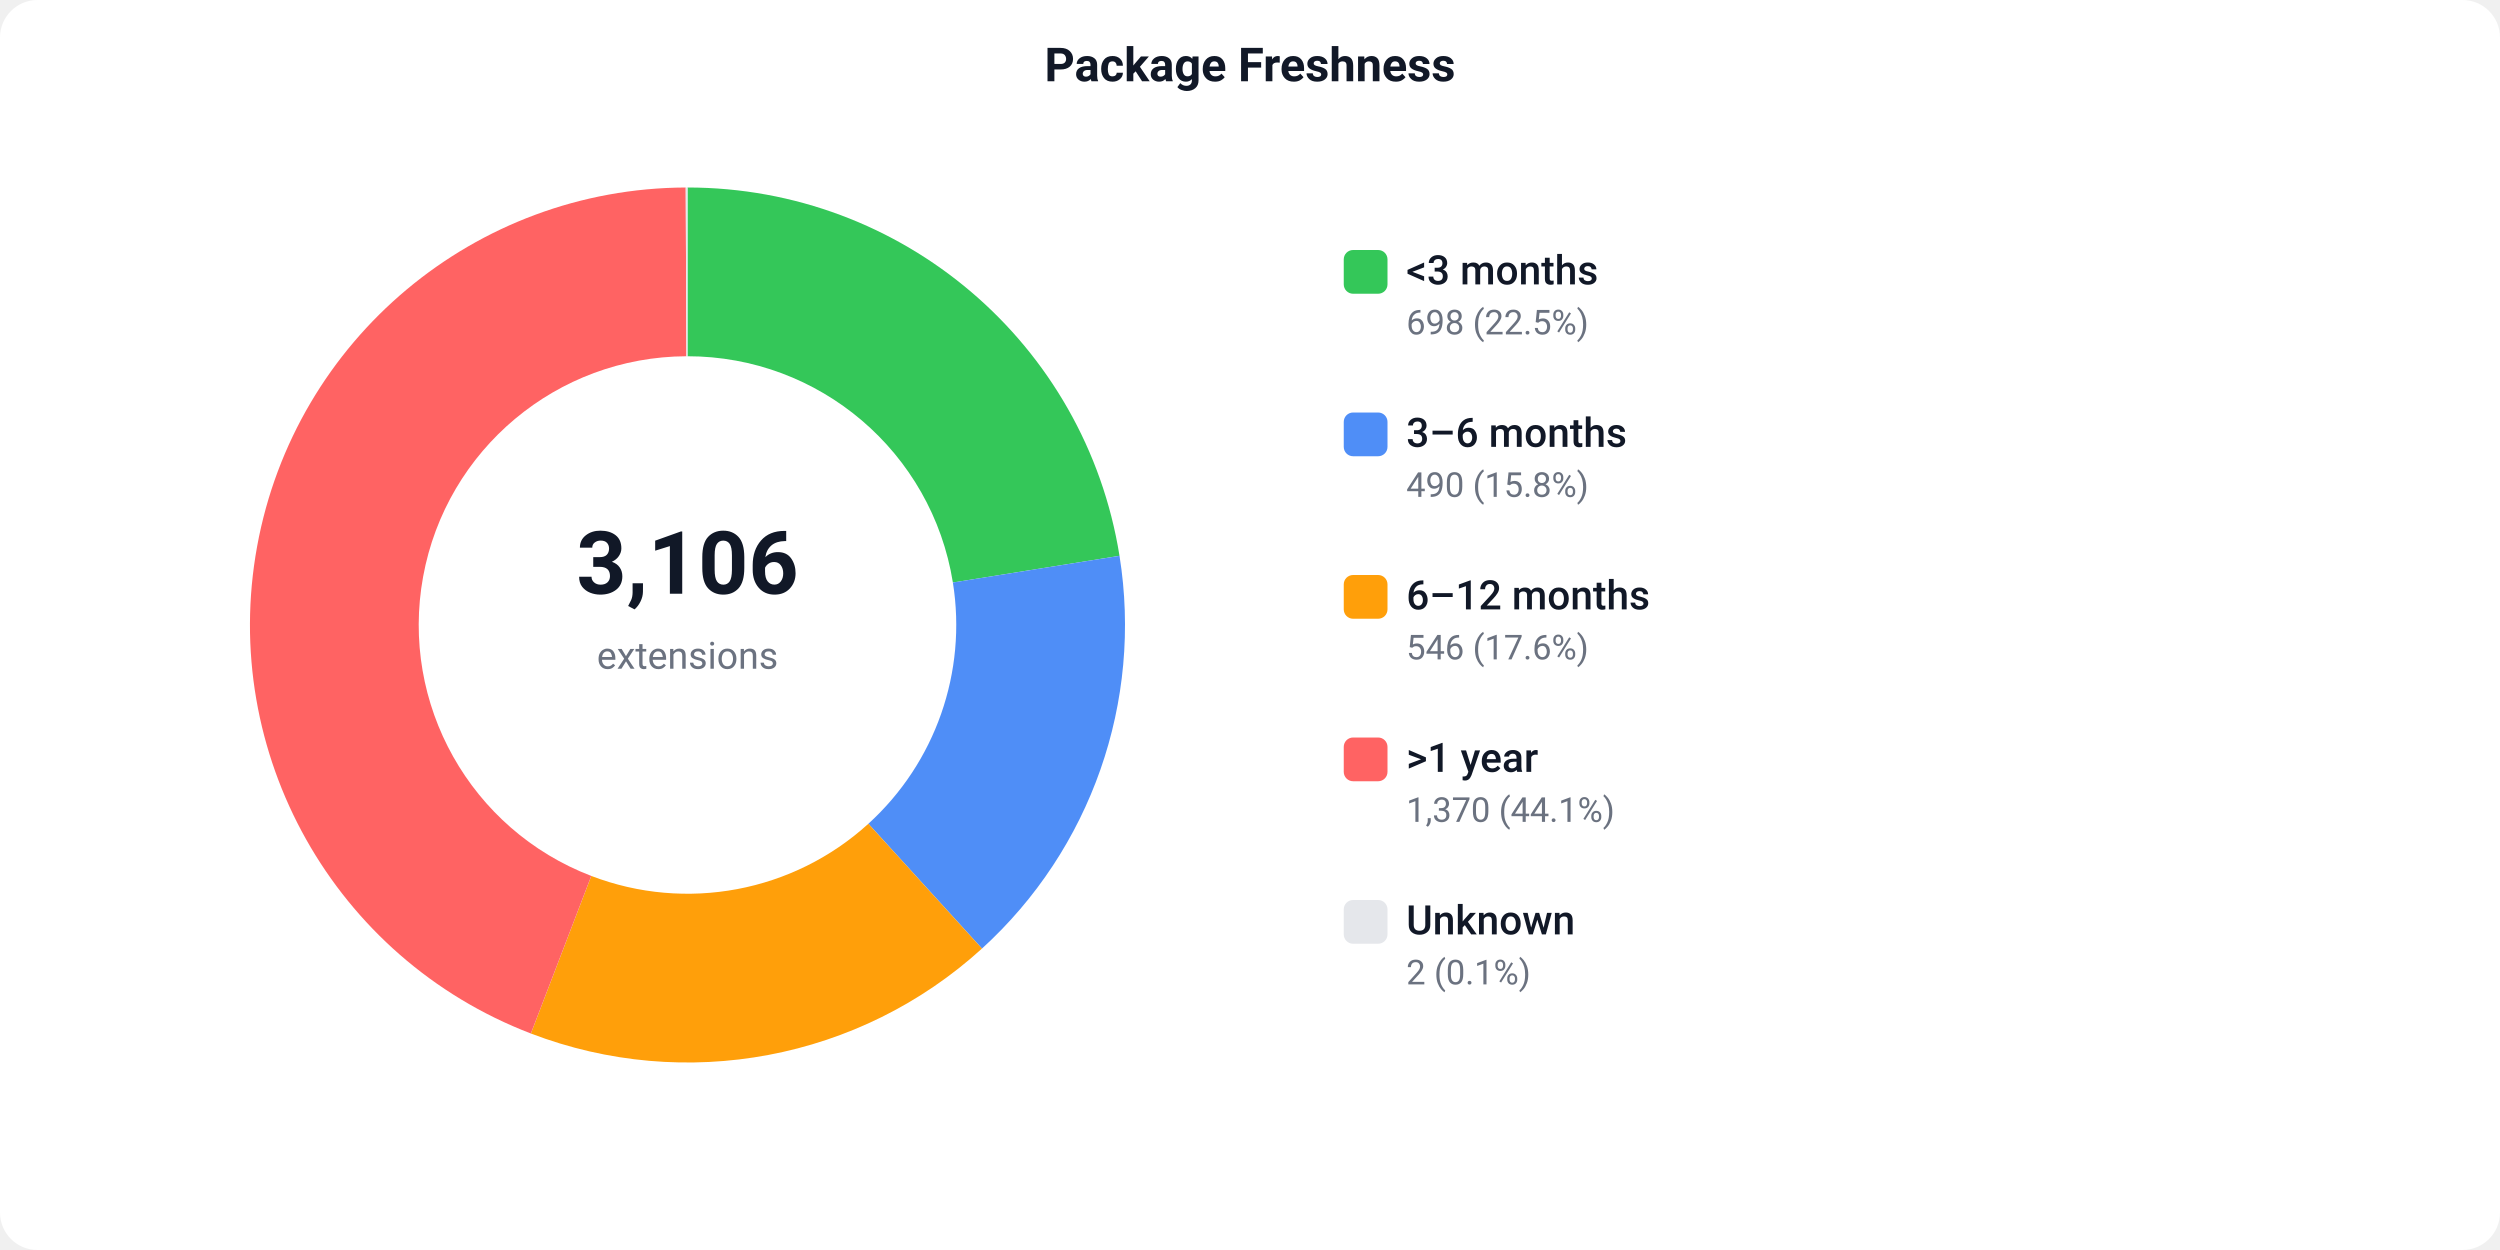
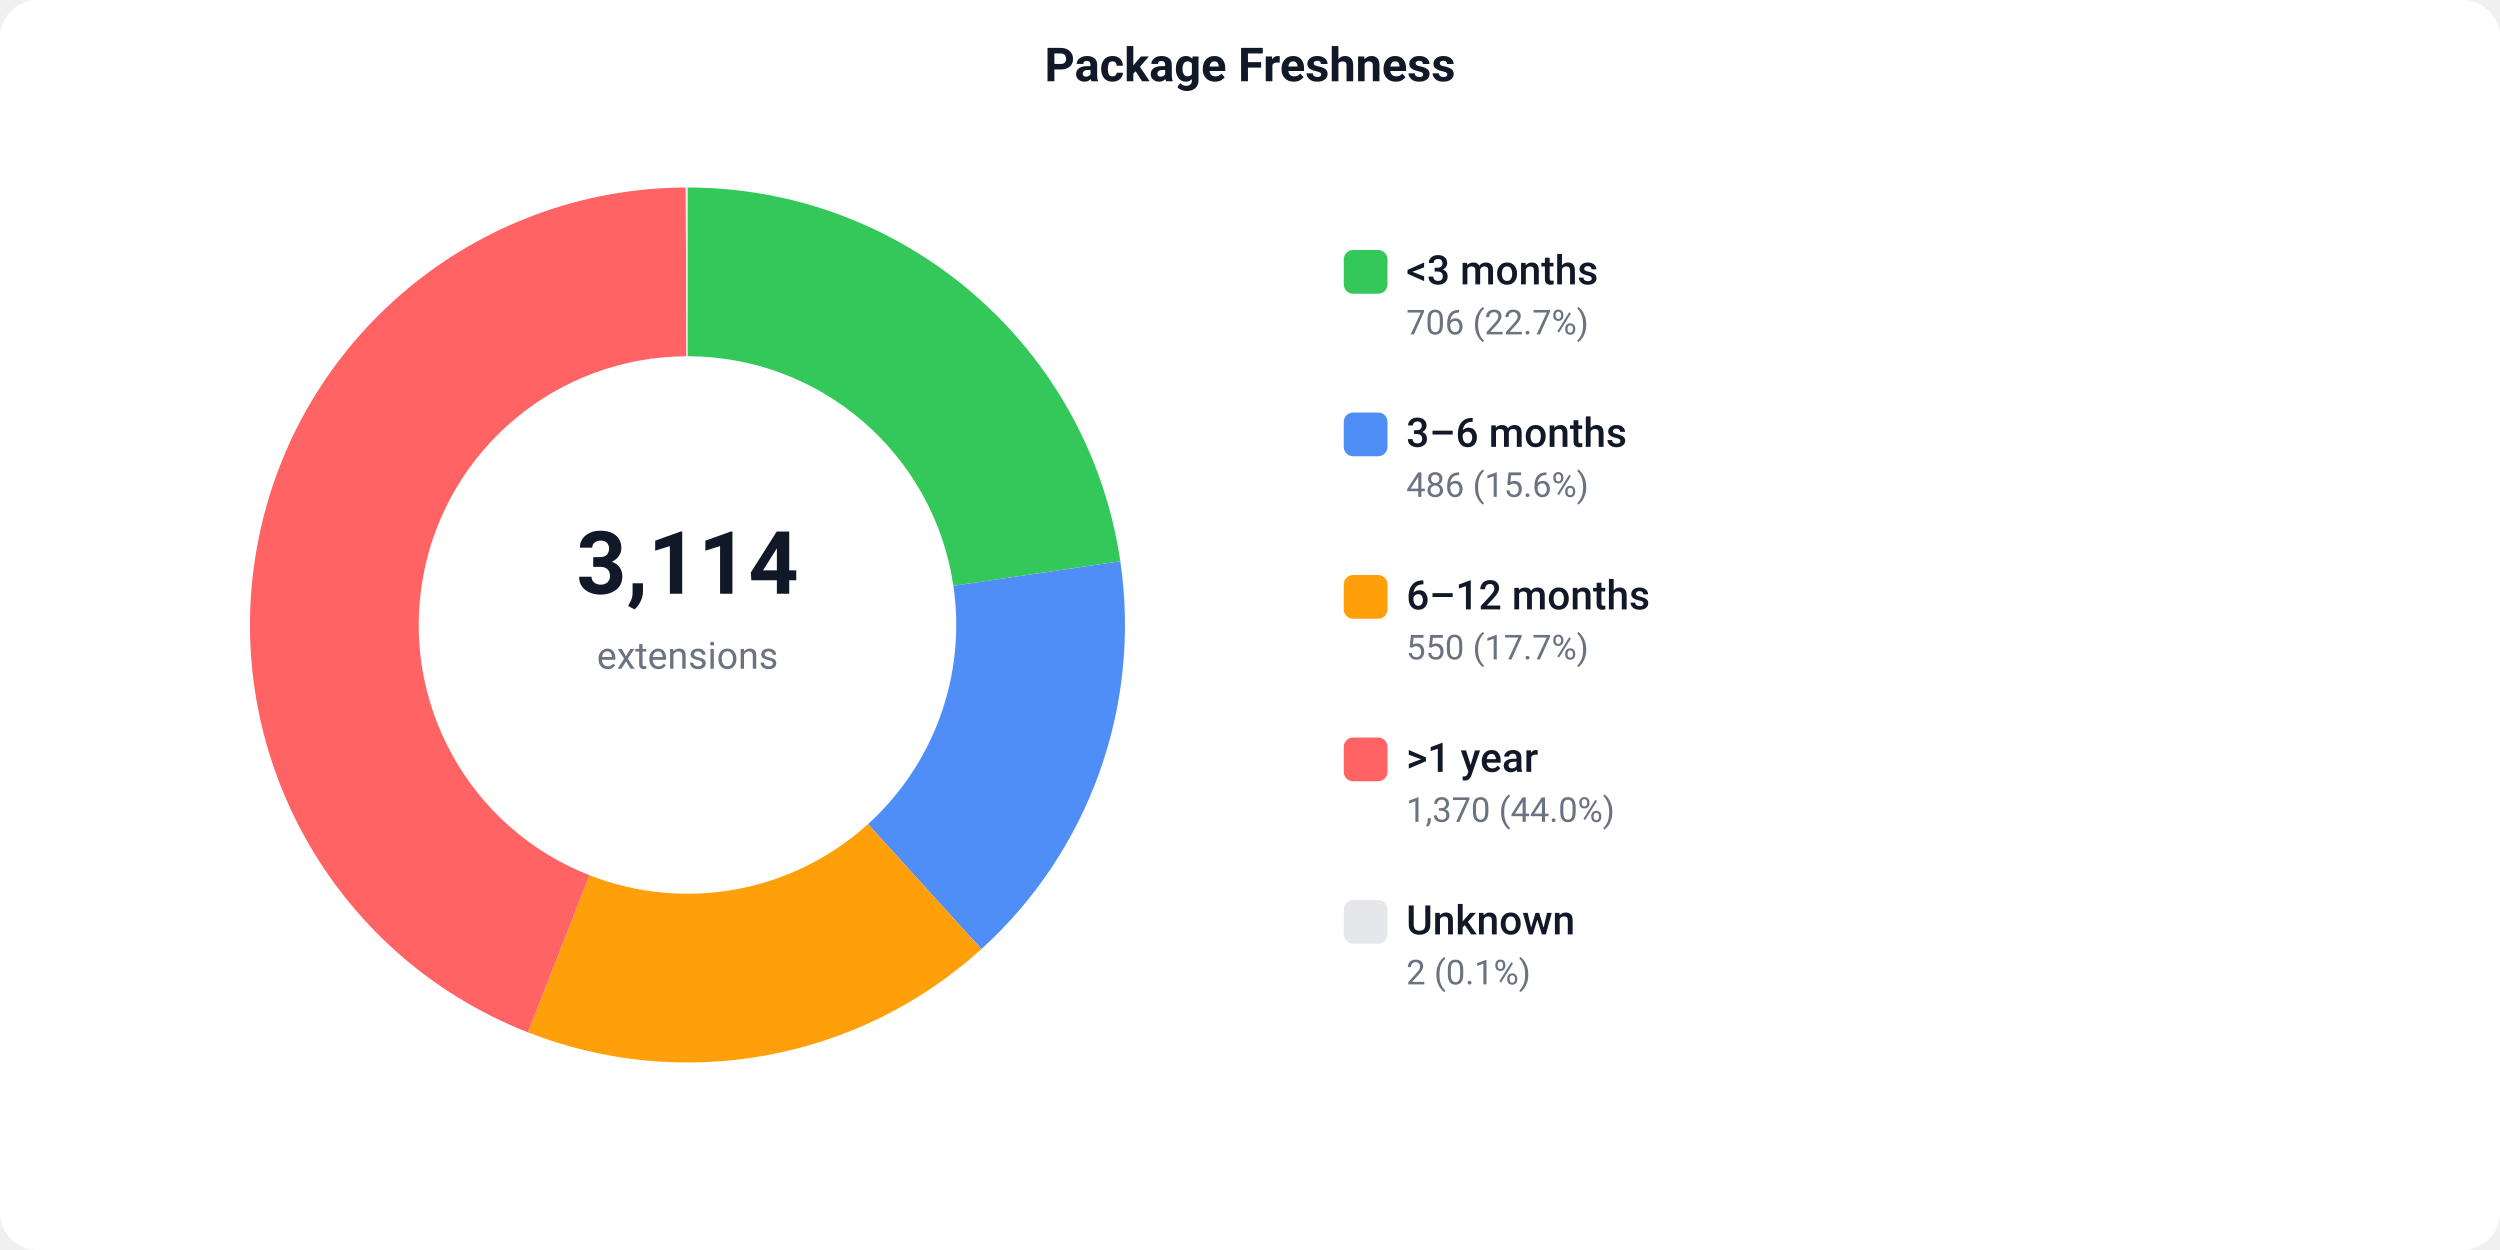
<svg xmlns="http://www.w3.org/2000/svg" width="800" height="400" viewBox="0 0 800 400">
  <defs>
    <style>text { font-family: -apple-system, BlinkMacSystemFont, 'Segoe UI', Roboto, sans-serif; }</style>
  </defs>
  <rect width="800" height="400" fill="#ffffff" rx="12" />
  <text x="400" y="26" text-anchor="middle" font-size="15" font-weight="600" fill="#111827">Package Freshness</text>
-   <path d="M 220.00 60.00 A 140 140 0 0 1 358.24 177.86 L 304.92 186.40 A 86 86 0 0 0 220.00 114.00 Z" fill="#34C759" />
-   <path d="M 358.24 177.86 A 140 140 0 0 1 314.23 303.54 L 277.88 263.60 A 86 86 0 0 0 304.92 186.40 Z" fill="#4F8EF7" />
-   <path d="M 314.23 303.54 A 140 140 0 0 1 169.88 330.72 L 189.21 280.30 A 86 86 0 0 0 277.88 263.60 Z" fill="#FF9F0A" />
-   <path d="M 169.88 330.72 A 140 140 0 0 1 219.43 60.00 L 219.65 114.00 A 86 86 0 0 0 189.21 280.30 Z" fill="#FF6363" />
-   <path d="M 219.43 60.00 A 140 140 0 0 1 220.00 60.00 L 220.00 114.00 A 86 86 0 0 0 219.65 114.00 Z" fill="#e5e7eb" />
-   <text x="220" y="190" text-anchor="middle" font-size="28" font-weight="700" fill="#111827">3,106</text>
+   <path d="M 220.00 60.00 A 140 140 0 0 1 358.50 179.59 L 305.08 187.46 A 86 86 0 0 0 220.00 114.00 Z" fill="#34C759" />
+   <path d="M 358.50 179.59 A 140 140 0 0 1 314.03 303.72 L 277.76 263.71 A 86 86 0 0 0 305.08 187.46 Z" fill="#4F8EF7" />
+   <path d="M 314.03 303.72 A 140 140 0 0 1 168.95 330.36 L 188.64 280.08 A 86 86 0 0 0 277.76 263.71 Z" fill="#FF9F0A" />
+   <path d="M 168.95 330.36 A 140 140 0 0 1 219.44 60.00 L 219.65 114.00 A 86 86 0 0 0 188.64 280.08 Z" fill="#FF6363" />
+   <path d="M 219.44 60.00 A 140 140 0 0 1 220.00 60.00 L 220.00 114.00 A 86 86 0 0 0 219.65 114.00 Z" fill="#e5e7eb" />
+   <text x="220" y="190" text-anchor="middle" font-size="28" font-weight="700" fill="#111827">3,114</text>
  <text x="220" y="214" text-anchor="middle" font-size="12" fill="#6b7280">extensions</text>
  <rect x="430" y="80" width="14" height="14" fill="#34C759" rx="3" />
  <text x="450" y="91" font-size="13" font-weight="500" fill="#111827">&lt;3 months</text>
-   <text x="450" y="107" font-size="11" fill="#6b7280">698 (22.5%)</text>
+   <text x="450" y="107" font-size="11" fill="#6b7280">706 (22.7%)</text>
  <rect x="430" y="132" width="14" height="14" fill="#4F8EF7" rx="3" />
  <text x="450" y="143" font-size="13" font-weight="500" fill="#111827">3–6 months</text>
-   <text x="450" y="159" font-size="11" fill="#6b7280">490 (15.8%)</text>
+   <text x="450" y="159" font-size="11" fill="#6b7280">486 (15.6%)</text>
  <rect x="430" y="184" width="14" height="14" fill="#FF9F0A" rx="3" />
  <text x="450" y="195" font-size="13" font-weight="500" fill="#111827">6–12 months</text>
-   <text x="450" y="211" font-size="11" fill="#6b7280">546 (17.6%)</text>
+   <text x="450" y="211" font-size="11" fill="#6b7280">550 (17.7%)</text>
  <rect x="430" y="236" width="14" height="14" fill="#FF6363" rx="3" />
  <text x="450" y="247" font-size="13" font-weight="500" fill="#111827">&gt;1 year</text>
-   <text x="450" y="263" font-size="11" fill="#6b7280">1,370 (44.1%)</text>
+   <text x="450" y="263" font-size="11" fill="#6b7280">1,370 (44.0%)</text>
  <rect x="430" y="288" width="14" height="14" fill="#e5e7eb" rx="3" />
  <text x="450" y="299" font-size="13" font-weight="500" fill="#111827">Unknown</text>
  <text x="450" y="315" font-size="11" fill="#6b7280">2 (0.1%)</text>
</svg>
